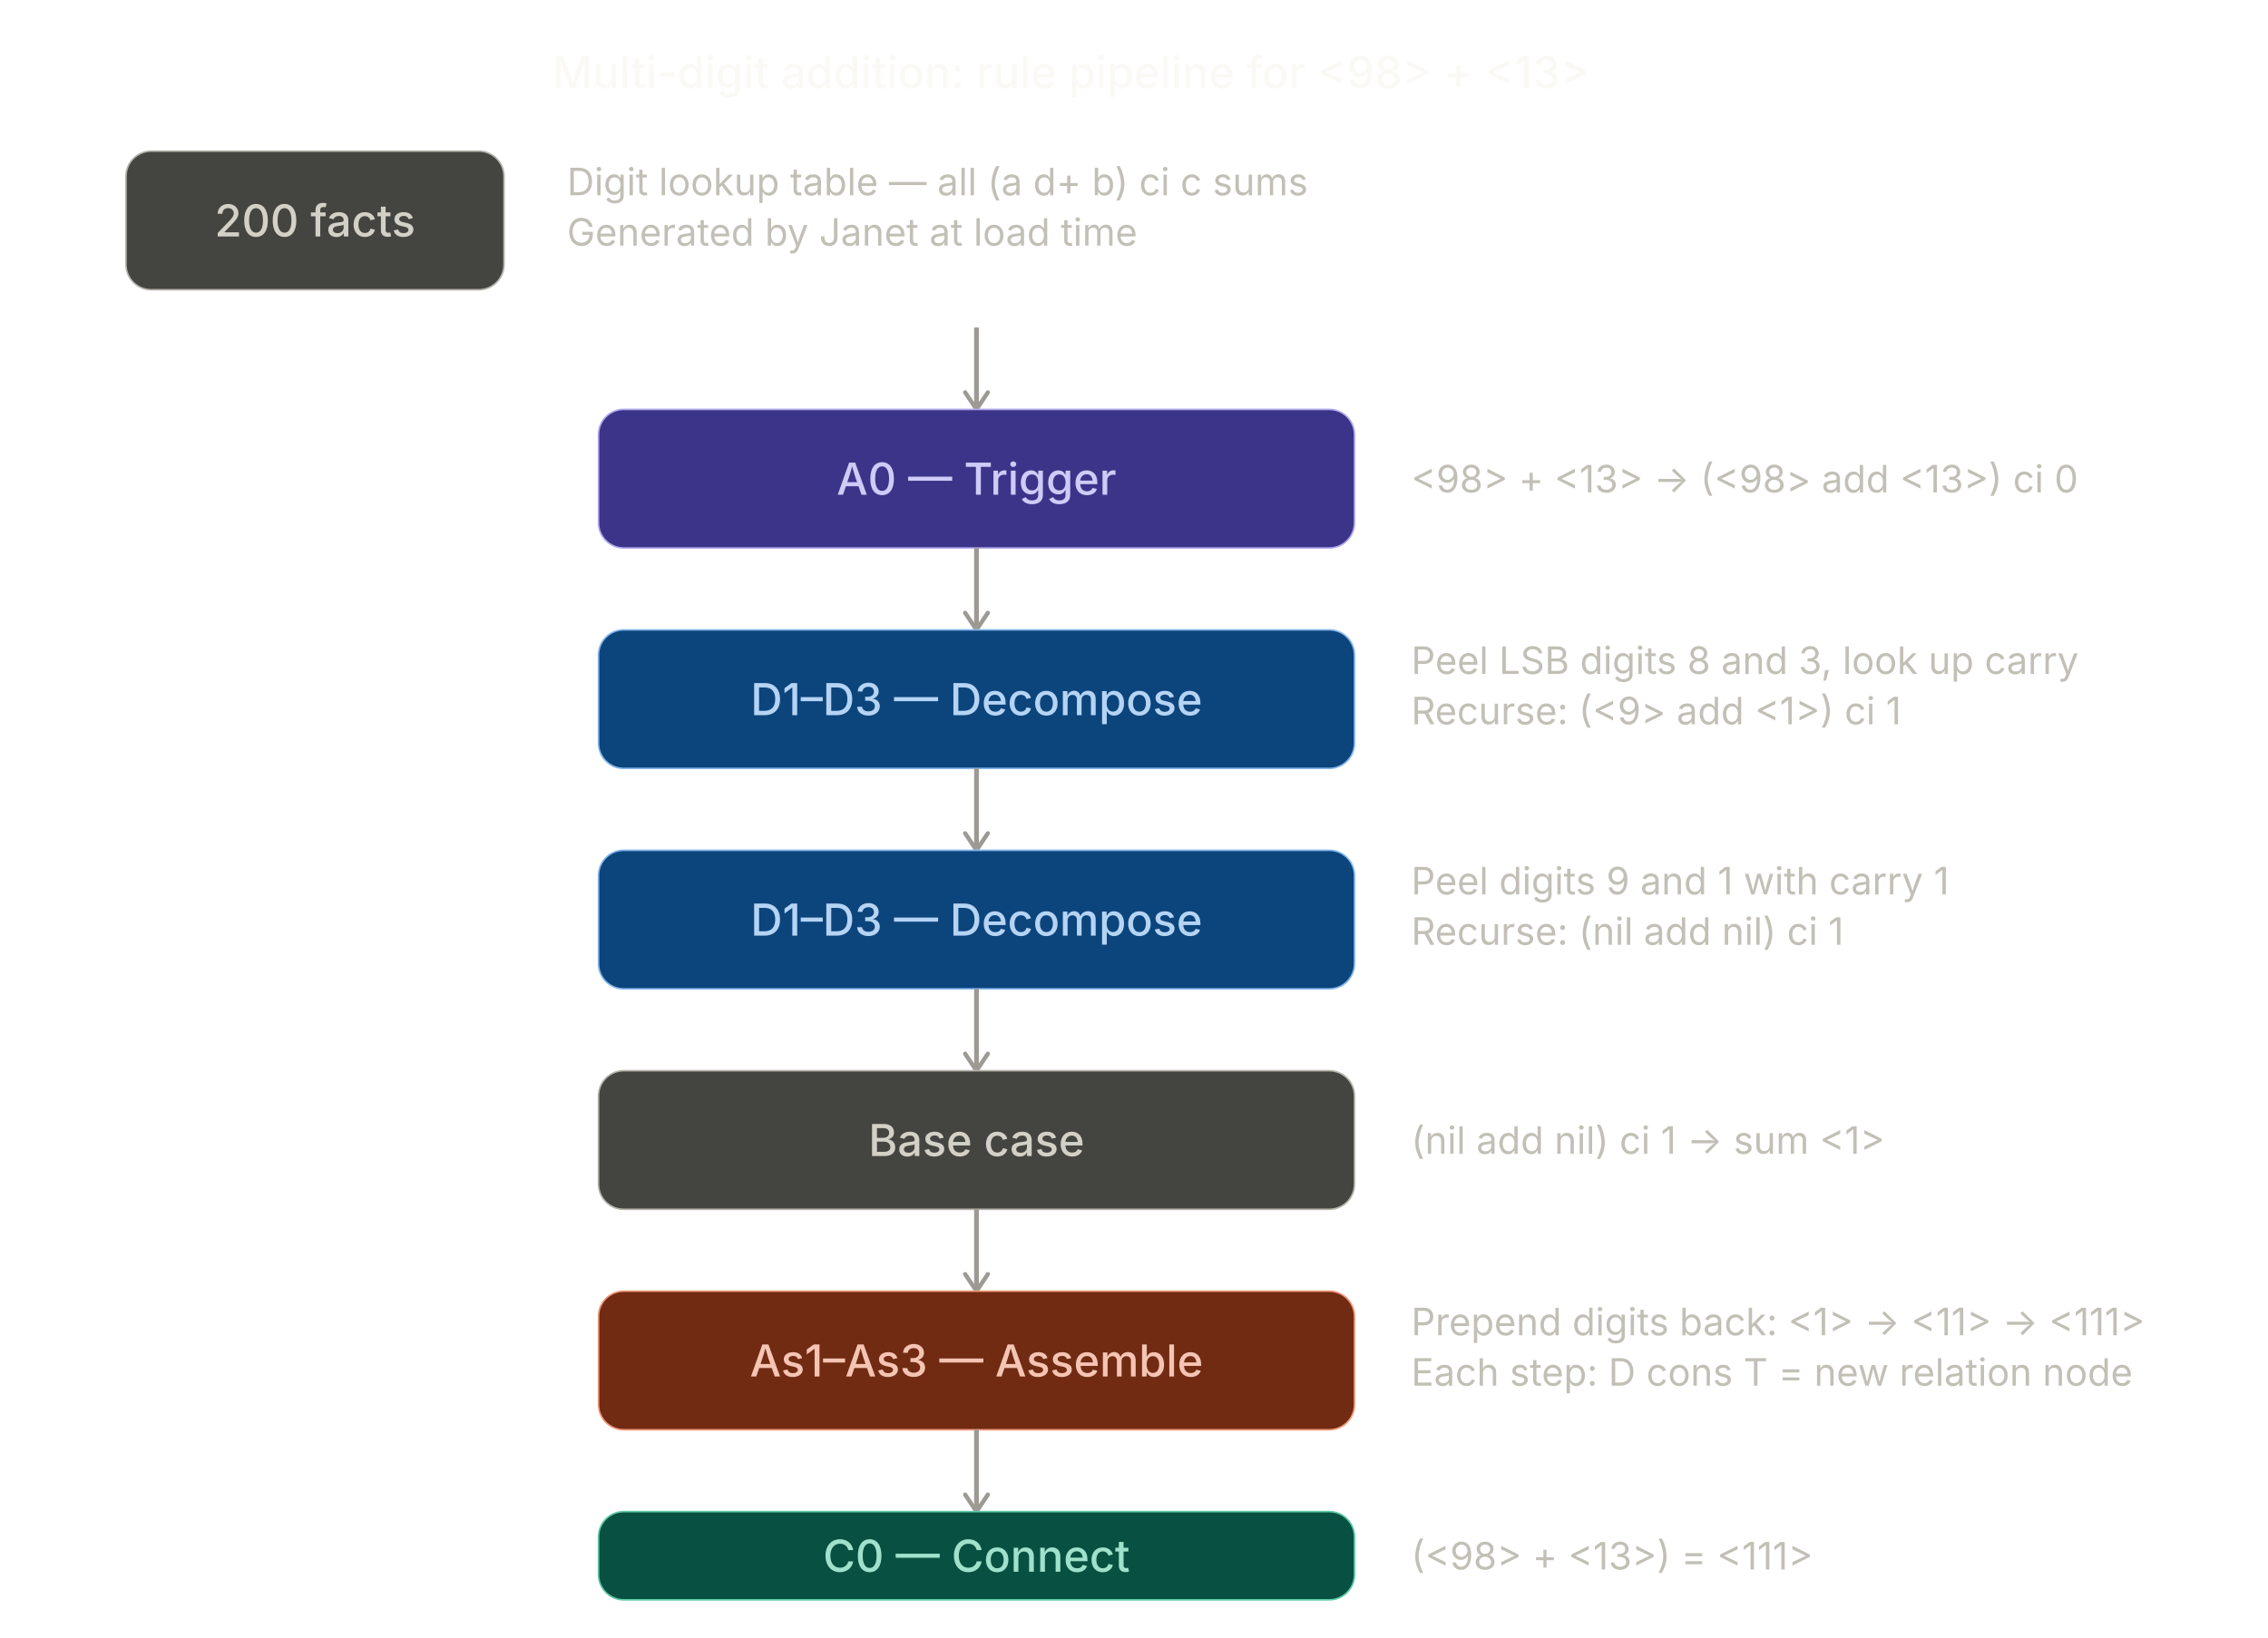
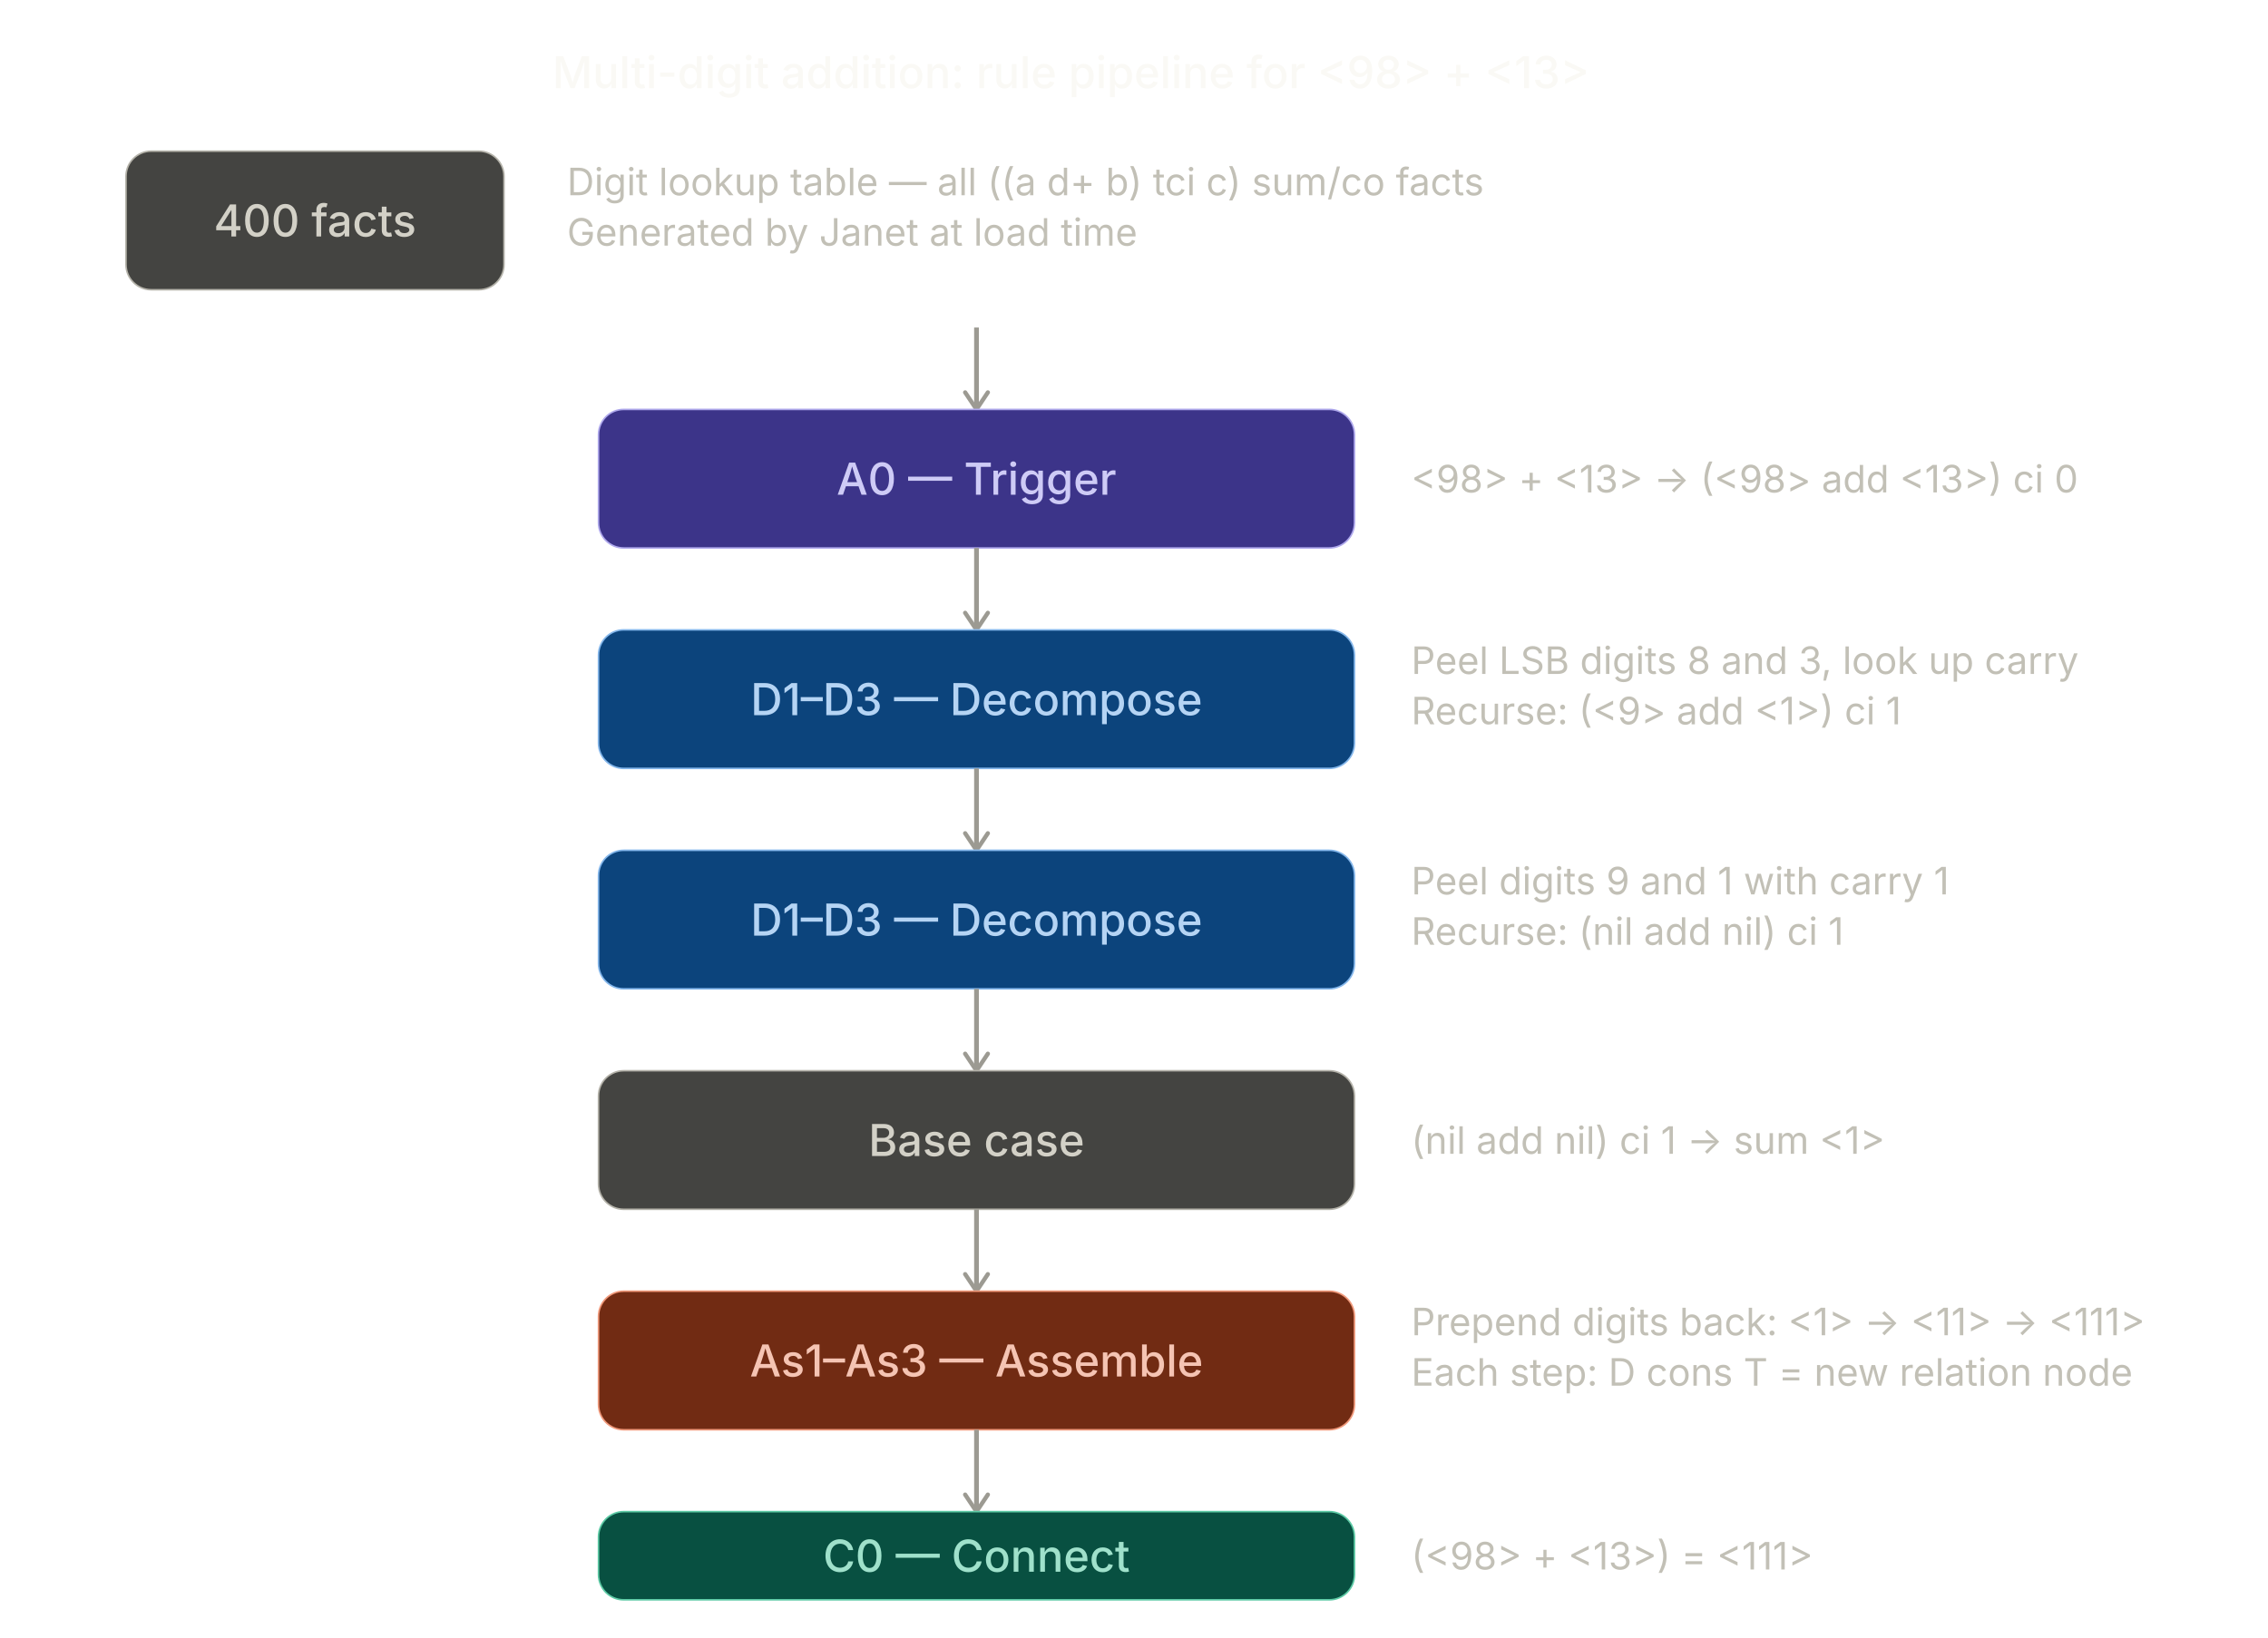
<svg xmlns="http://www.w3.org/2000/svg" width="100%" viewBox="0 0 720 520">
  <defs>
    <marker id="arrow" viewBox="0 0 10 10" refX="8" refY="5" markerWidth="6" markerHeight="6" orient="auto-start-reverse">
      <path d="M2 1L8 5L2 9" fill="none" stroke="context-stroke" stroke-width="1.5" stroke-linecap="round" stroke-linejoin="round" />
    </marker>
  </defs>
  <text x="340" y="28" text-anchor="middle" style="fill:rgb(250, 249, 245);stroke:none;color:rgb(251, 251, 254);stroke-width:1px;stroke-linecap:butt;stroke-linejoin:miter;opacity:1;font-family:&quot;Anthropic Sans&quot;, -apple-system, BlinkMacSystemFont, &quot;Segoe UI&quot;, sans-serif;font-size:14px;font-weight:500;text-anchor:middle;dominant-baseline:auto">Multi-digit addition: rule pipeline for &lt;98&gt; + &lt;13&gt;</text>
  <g style="fill:rgb(0, 0, 0);stroke:none;color:rgb(251, 251, 254);stroke-width:1px;stroke-linecap:butt;stroke-linejoin:miter;opacity:1;font-family:&quot;Anthropic Sans&quot;, -apple-system, BlinkMacSystemFont, &quot;Segoe UI&quot;, sans-serif;font-size:16px;font-weight:400;text-anchor:start;dominant-baseline:auto">
    <rect x="40" y="48" width="120" height="44" rx="8" stroke-width="0.5" style="fill:rgb(68, 68, 65);stroke:rgb(180, 178, 169);color:rgb(251, 251, 254);stroke-width:0.5px;stroke-linecap:butt;stroke-linejoin:miter;opacity:1;font-family:&quot;Anthropic Sans&quot;, -apple-system, BlinkMacSystemFont, &quot;Segoe UI&quot;, sans-serif;font-size:16px;font-weight:400;text-anchor:start;dominant-baseline:auto" />
-     <text x="100" y="70" text-anchor="middle" dominant-baseline="central" style="fill:rgb(211, 209, 199);stroke:none;color:rgb(251, 251, 254);stroke-width:1px;stroke-linecap:butt;stroke-linejoin:miter;opacity:1;font-family:&quot;Anthropic Sans&quot;, -apple-system, BlinkMacSystemFont, &quot;Segoe UI&quot;, sans-serif;font-size:14px;font-weight:500;text-anchor:middle;dominant-baseline:central">200 facts</text>
+     <text x="100" y="70" text-anchor="middle" dominant-baseline="central" style="fill:rgb(211, 209, 199);stroke:none;color:rgb(251, 251, 254);stroke-width:1px;stroke-linecap:butt;stroke-linejoin:miter;opacity:1;font-family:&quot;Anthropic Sans&quot;, -apple-system, BlinkMacSystemFont, &quot;Segoe UI&quot;, sans-serif;font-size:14px;font-weight:500;text-anchor:middle;dominant-baseline:central">400 facts</text>
  </g>
-   <text x="180" y="62" text-anchor="start" style="fill:rgb(194, 192, 182);stroke:none;color:rgb(251, 251, 254);stroke-width:1px;stroke-linecap:butt;stroke-linejoin:miter;opacity:1;font-family:&quot;Anthropic Sans&quot;, -apple-system, BlinkMacSystemFont, &quot;Segoe UI&quot;, sans-serif;font-size:12px;font-weight:400;text-anchor:start;dominant-baseline:auto">Digit lookup table — all (a d+ b) ci c sums</text>
+   <text x="180" y="62" text-anchor="start" style="fill:rgb(194, 192, 182);stroke:none;color:rgb(251, 251, 254);stroke-width:1px;stroke-linecap:butt;stroke-linejoin:miter;opacity:1;font-family:&quot;Anthropic Sans&quot;, -apple-system, BlinkMacSystemFont, &quot;Segoe UI&quot;, sans-serif;font-size:12px;font-weight:400;text-anchor:start;dominant-baseline:auto">Digit lookup table — all ((a d+ b) tci c) sum/co facts</text>
  <text x="180" y="78" text-anchor="start" style="fill:rgb(194, 192, 182);stroke:none;color:rgb(251, 251, 254);stroke-width:1px;stroke-linecap:butt;stroke-linejoin:miter;opacity:1;font-family:&quot;Anthropic Sans&quot;, -apple-system, BlinkMacSystemFont, &quot;Segoe UI&quot;, sans-serif;font-size:12px;font-weight:400;text-anchor:start;dominant-baseline:auto">Generated by Janet at load time</text>
  <line x1="310" y1="104" x2="310" y2="130" marker-end="url(#arrow)" style="fill:none;stroke:rgb(156, 154, 146);color:rgb(251, 251, 254);stroke-width:1.5px;stroke-linecap:butt;stroke-linejoin:miter;opacity:1;font-family:&quot;Anthropic Sans&quot;, -apple-system, BlinkMacSystemFont, &quot;Segoe UI&quot;, sans-serif;font-size:16px;font-weight:400;text-anchor:start;dominant-baseline:auto" />
  <g style="fill:rgb(0, 0, 0);stroke:none;color:rgb(251, 251, 254);stroke-width:1px;stroke-linecap:butt;stroke-linejoin:miter;opacity:1;font-family:&quot;Anthropic Sans&quot;, -apple-system, BlinkMacSystemFont, &quot;Segoe UI&quot;, sans-serif;font-size:16px;font-weight:400;text-anchor:start;dominant-baseline:auto">
    <rect x="190" y="130" width="240" height="44" rx="8" stroke-width="0.5" style="fill:rgb(60, 52, 137);stroke:rgb(175, 169, 236);color:rgb(251, 251, 254);stroke-width:0.5px;stroke-linecap:butt;stroke-linejoin:miter;opacity:1;font-family:&quot;Anthropic Sans&quot;, -apple-system, BlinkMacSystemFont, &quot;Segoe UI&quot;, sans-serif;font-size:16px;font-weight:400;text-anchor:start;dominant-baseline:auto" />
    <text x="310" y="152" text-anchor="middle" dominant-baseline="central" style="fill:rgb(206, 203, 246);stroke:none;color:rgb(251, 251, 254);stroke-width:1px;stroke-linecap:butt;stroke-linejoin:miter;opacity:1;font-family:&quot;Anthropic Sans&quot;, -apple-system, BlinkMacSystemFont, &quot;Segoe UI&quot;, sans-serif;font-size:14px;font-weight:500;text-anchor:middle;dominant-baseline:central">A0 — Trigger</text>
  </g>
  <text x="448" y="152" text-anchor="start" dominant-baseline="central" style="fill:rgb(194, 192, 182);stroke:none;color:rgb(251, 251, 254);stroke-width:1px;stroke-linecap:butt;stroke-linejoin:miter;opacity:1;font-family:&quot;Anthropic Sans&quot;, -apple-system, BlinkMacSystemFont, &quot;Segoe UI&quot;, sans-serif;font-size:12px;font-weight:400;text-anchor:start;dominant-baseline:central">&lt;98&gt; + &lt;13&gt;  →  (&lt;98&gt; add &lt;13&gt;) ci 0</text>
  <line x1="310" y1="174" x2="310" y2="200" marker-end="url(#arrow)" style="fill:none;stroke:rgb(156, 154, 146);color:rgb(251, 251, 254);stroke-width:1.5px;stroke-linecap:butt;stroke-linejoin:miter;opacity:1;font-family:&quot;Anthropic Sans&quot;, -apple-system, BlinkMacSystemFont, &quot;Segoe UI&quot;, sans-serif;font-size:16px;font-weight:400;text-anchor:start;dominant-baseline:auto" />
  <g style="fill:rgb(0, 0, 0);stroke:none;color:rgb(251, 251, 254);stroke-width:1px;stroke-linecap:butt;stroke-linejoin:miter;opacity:1;font-family:&quot;Anthropic Sans&quot;, -apple-system, BlinkMacSystemFont, &quot;Segoe UI&quot;, sans-serif;font-size:16px;font-weight:400;text-anchor:start;dominant-baseline:auto">
    <rect x="190" y="200" width="240" height="44" rx="8" stroke-width="0.5" style="fill:rgb(12, 68, 124);stroke:rgb(133, 183, 235);color:rgb(251, 251, 254);stroke-width:0.5px;stroke-linecap:butt;stroke-linejoin:miter;opacity:1;font-family:&quot;Anthropic Sans&quot;, -apple-system, BlinkMacSystemFont, &quot;Segoe UI&quot;, sans-serif;font-size:16px;font-weight:400;text-anchor:start;dominant-baseline:auto" />
    <text x="310" y="222" text-anchor="middle" dominant-baseline="central" style="fill:rgb(181, 212, 244);stroke:none;color:rgb(251, 251, 254);stroke-width:1px;stroke-linecap:butt;stroke-linejoin:miter;opacity:1;font-family:&quot;Anthropic Sans&quot;, -apple-system, BlinkMacSystemFont, &quot;Segoe UI&quot;, sans-serif;font-size:14px;font-weight:500;text-anchor:middle;dominant-baseline:central">D1–D3 — Decompose</text>
  </g>
  <text x="448" y="214" text-anchor="start" style="fill:rgb(194, 192, 182);stroke:none;color:rgb(251, 251, 254);stroke-width:1px;stroke-linecap:butt;stroke-linejoin:miter;opacity:1;font-family:&quot;Anthropic Sans&quot;, -apple-system, BlinkMacSystemFont, &quot;Segoe UI&quot;, sans-serif;font-size:12px;font-weight:400;text-anchor:start;dominant-baseline:auto">Peel LSB digits 8 and 3, look up carry</text>
  <text x="448" y="230" text-anchor="start" style="fill:rgb(194, 192, 182);stroke:none;color:rgb(251, 251, 254);stroke-width:1px;stroke-linecap:butt;stroke-linejoin:miter;opacity:1;font-family:&quot;Anthropic Sans&quot;, -apple-system, BlinkMacSystemFont, &quot;Segoe UI&quot;, sans-serif;font-size:12px;font-weight:400;text-anchor:start;dominant-baseline:auto">Recurse: (&lt;9&gt; add &lt;1&gt;) ci 1</text>
  <line x1="310" y1="244" x2="310" y2="270" marker-end="url(#arrow)" style="fill:none;stroke:rgb(156, 154, 146);color:rgb(251, 251, 254);stroke-width:1.5px;stroke-linecap:butt;stroke-linejoin:miter;opacity:1;font-family:&quot;Anthropic Sans&quot;, -apple-system, BlinkMacSystemFont, &quot;Segoe UI&quot;, sans-serif;font-size:16px;font-weight:400;text-anchor:start;dominant-baseline:auto" />
  <g style="fill:rgb(0, 0, 0);stroke:none;color:rgb(251, 251, 254);stroke-width:1px;stroke-linecap:butt;stroke-linejoin:miter;opacity:1;font-family:&quot;Anthropic Sans&quot;, -apple-system, BlinkMacSystemFont, &quot;Segoe UI&quot;, sans-serif;font-size:16px;font-weight:400;text-anchor:start;dominant-baseline:auto">
    <rect x="190" y="270" width="240" height="44" rx="8" stroke-width="0.5" style="fill:rgb(12, 68, 124);stroke:rgb(133, 183, 235);color:rgb(251, 251, 254);stroke-width:0.5px;stroke-linecap:butt;stroke-linejoin:miter;opacity:1;font-family:&quot;Anthropic Sans&quot;, -apple-system, BlinkMacSystemFont, &quot;Segoe UI&quot;, sans-serif;font-size:16px;font-weight:400;text-anchor:start;dominant-baseline:auto" />
    <text x="310" y="292" text-anchor="middle" dominant-baseline="central" style="fill:rgb(181, 212, 244);stroke:none;color:rgb(251, 251, 254);stroke-width:1px;stroke-linecap:butt;stroke-linejoin:miter;opacity:1;font-family:&quot;Anthropic Sans&quot;, -apple-system, BlinkMacSystemFont, &quot;Segoe UI&quot;, sans-serif;font-size:14px;font-weight:500;text-anchor:middle;dominant-baseline:central">D1–D3 — Decompose</text>
  </g>
  <text x="448" y="284" text-anchor="start" style="fill:rgb(194, 192, 182);stroke:none;color:rgb(251, 251, 254);stroke-width:1px;stroke-linecap:butt;stroke-linejoin:miter;opacity:1;font-family:&quot;Anthropic Sans&quot;, -apple-system, BlinkMacSystemFont, &quot;Segoe UI&quot;, sans-serif;font-size:12px;font-weight:400;text-anchor:start;dominant-baseline:auto">Peel digits 9 and 1 with carry 1</text>
  <text x="448" y="300" text-anchor="start" style="fill:rgb(194, 192, 182);stroke:none;color:rgb(251, 251, 254);stroke-width:1px;stroke-linecap:butt;stroke-linejoin:miter;opacity:1;font-family:&quot;Anthropic Sans&quot;, -apple-system, BlinkMacSystemFont, &quot;Segoe UI&quot;, sans-serif;font-size:12px;font-weight:400;text-anchor:start;dominant-baseline:auto">Recurse: (nil add nil) ci 1</text>
  <line x1="310" y1="314" x2="310" y2="340" marker-end="url(#arrow)" style="fill:none;stroke:rgb(156, 154, 146);color:rgb(251, 251, 254);stroke-width:1.5px;stroke-linecap:butt;stroke-linejoin:miter;opacity:1;font-family:&quot;Anthropic Sans&quot;, -apple-system, BlinkMacSystemFont, &quot;Segoe UI&quot;, sans-serif;font-size:16px;font-weight:400;text-anchor:start;dominant-baseline:auto" />
  <g style="fill:rgb(0, 0, 0);stroke:none;color:rgb(251, 251, 254);stroke-width:1px;stroke-linecap:butt;stroke-linejoin:miter;opacity:1;font-family:&quot;Anthropic Sans&quot;, -apple-system, BlinkMacSystemFont, &quot;Segoe UI&quot;, sans-serif;font-size:16px;font-weight:400;text-anchor:start;dominant-baseline:auto">
    <rect x="190" y="340" width="240" height="44" rx="8" stroke-width="0.5" style="fill:rgb(68, 68, 65);stroke:rgb(180, 178, 169);color:rgb(251, 251, 254);stroke-width:0.5px;stroke-linecap:butt;stroke-linejoin:miter;opacity:1;font-family:&quot;Anthropic Sans&quot;, -apple-system, BlinkMacSystemFont, &quot;Segoe UI&quot;, sans-serif;font-size:16px;font-weight:400;text-anchor:start;dominant-baseline:auto" />
    <text x="310" y="362" text-anchor="middle" dominant-baseline="central" style="fill:rgb(211, 209, 199);stroke:none;color:rgb(251, 251, 254);stroke-width:1px;stroke-linecap:butt;stroke-linejoin:miter;opacity:1;font-family:&quot;Anthropic Sans&quot;, -apple-system, BlinkMacSystemFont, &quot;Segoe UI&quot;, sans-serif;font-size:14px;font-weight:500;text-anchor:middle;dominant-baseline:central">Base case</text>
  </g>
  <text x="448" y="362" text-anchor="start" dominant-baseline="central" style="fill:rgb(194, 192, 182);stroke:none;color:rgb(251, 251, 254);stroke-width:1px;stroke-linecap:butt;stroke-linejoin:miter;opacity:1;font-family:&quot;Anthropic Sans&quot;, -apple-system, BlinkMacSystemFont, &quot;Segoe UI&quot;, sans-serif;font-size:12px;font-weight:400;text-anchor:start;dominant-baseline:central">(nil add nil) ci 1  →  sum &lt;1&gt;</text>
  <line x1="310" y1="384" x2="310" y2="410" marker-end="url(#arrow)" style="fill:none;stroke:rgb(156, 154, 146);color:rgb(251, 251, 254);stroke-width:1.5px;stroke-linecap:butt;stroke-linejoin:miter;opacity:1;font-family:&quot;Anthropic Sans&quot;, -apple-system, BlinkMacSystemFont, &quot;Segoe UI&quot;, sans-serif;font-size:16px;font-weight:400;text-anchor:start;dominant-baseline:auto" />
  <g style="fill:rgb(0, 0, 0);stroke:none;color:rgb(251, 251, 254);stroke-width:1px;stroke-linecap:butt;stroke-linejoin:miter;opacity:1;font-family:&quot;Anthropic Sans&quot;, -apple-system, BlinkMacSystemFont, &quot;Segoe UI&quot;, sans-serif;font-size:16px;font-weight:400;text-anchor:start;dominant-baseline:auto">
    <rect x="190" y="410" width="240" height="44" rx="8" stroke-width="0.5" style="fill:rgb(113, 43, 19);stroke:rgb(240, 153, 123);color:rgb(251, 251, 254);stroke-width:0.5px;stroke-linecap:butt;stroke-linejoin:miter;opacity:1;font-family:&quot;Anthropic Sans&quot;, -apple-system, BlinkMacSystemFont, &quot;Segoe UI&quot;, sans-serif;font-size:16px;font-weight:400;text-anchor:start;dominant-baseline:auto" />
    <text x="310" y="432" text-anchor="middle" dominant-baseline="central" style="fill:rgb(245, 196, 179);stroke:none;color:rgb(251, 251, 254);stroke-width:1px;stroke-linecap:butt;stroke-linejoin:miter;opacity:1;font-family:&quot;Anthropic Sans&quot;, -apple-system, BlinkMacSystemFont, &quot;Segoe UI&quot;, sans-serif;font-size:14px;font-weight:500;text-anchor:middle;dominant-baseline:central">As1–As3 — Assemble</text>
  </g>
  <text x="448" y="424" text-anchor="start" style="fill:rgb(194, 192, 182);stroke:none;color:rgb(251, 251, 254);stroke-width:1px;stroke-linecap:butt;stroke-linejoin:miter;opacity:1;font-family:&quot;Anthropic Sans&quot;, -apple-system, BlinkMacSystemFont, &quot;Segoe UI&quot;, sans-serif;font-size:12px;font-weight:400;text-anchor:start;dominant-baseline:auto">Prepend digits back: &lt;1&gt; → &lt;11&gt; → &lt;111&gt;</text>
  <text x="448" y="440" text-anchor="start" style="fill:rgb(194, 192, 182);stroke:none;color:rgb(251, 251, 254);stroke-width:1px;stroke-linecap:butt;stroke-linejoin:miter;opacity:1;font-family:&quot;Anthropic Sans&quot;, -apple-system, BlinkMacSystemFont, &quot;Segoe UI&quot;, sans-serif;font-size:12px;font-weight:400;text-anchor:start;dominant-baseline:auto">Each step: D cons T = new relation node</text>
  <line x1="310" y1="454" x2="310" y2="480" marker-end="url(#arrow)" style="fill:none;stroke:rgb(156, 154, 146);color:rgb(251, 251, 254);stroke-width:1.5px;stroke-linecap:butt;stroke-linejoin:miter;opacity:1;font-family:&quot;Anthropic Sans&quot;, -apple-system, BlinkMacSystemFont, &quot;Segoe UI&quot;, sans-serif;font-size:16px;font-weight:400;text-anchor:start;dominant-baseline:auto" />
  <g style="fill:rgb(0, 0, 0);stroke:none;color:rgb(251, 251, 254);stroke-width:1px;stroke-linecap:butt;stroke-linejoin:miter;opacity:1;font-family:&quot;Anthropic Sans&quot;, -apple-system, BlinkMacSystemFont, &quot;Segoe UI&quot;, sans-serif;font-size:16px;font-weight:400;text-anchor:start;dominant-baseline:auto">
    <rect x="190" y="480" width="240" height="28" rx="8" stroke-width="0.5" style="fill:rgb(8, 80, 65);stroke:rgb(93, 202, 165);color:rgb(251, 251, 254);stroke-width:0.5px;stroke-linecap:butt;stroke-linejoin:miter;opacity:1;font-family:&quot;Anthropic Sans&quot;, -apple-system, BlinkMacSystemFont, &quot;Segoe UI&quot;, sans-serif;font-size:16px;font-weight:400;text-anchor:start;dominant-baseline:auto" />
    <text x="310" y="494" text-anchor="middle" dominant-baseline="central" style="fill:rgb(159, 225, 203);stroke:none;color:rgb(251, 251, 254);stroke-width:1px;stroke-linecap:butt;stroke-linejoin:miter;opacity:1;font-family:&quot;Anthropic Sans&quot;, -apple-system, BlinkMacSystemFont, &quot;Segoe UI&quot;, sans-serif;font-size:14px;font-weight:500;text-anchor:middle;dominant-baseline:central">C0 — Connect</text>
  </g>
  <text x="448" y="494" text-anchor="start" dominant-baseline="central" style="fill:rgb(194, 192, 182);stroke:none;color:rgb(251, 251, 254);stroke-width:1px;stroke-linecap:butt;stroke-linejoin:miter;opacity:1;font-family:&quot;Anthropic Sans&quot;, -apple-system, BlinkMacSystemFont, &quot;Segoe UI&quot;, sans-serif;font-size:12px;font-weight:400;text-anchor:start;dominant-baseline:central">(&lt;98&gt; + &lt;13&gt;) = &lt;111&gt;</text>
</svg>
